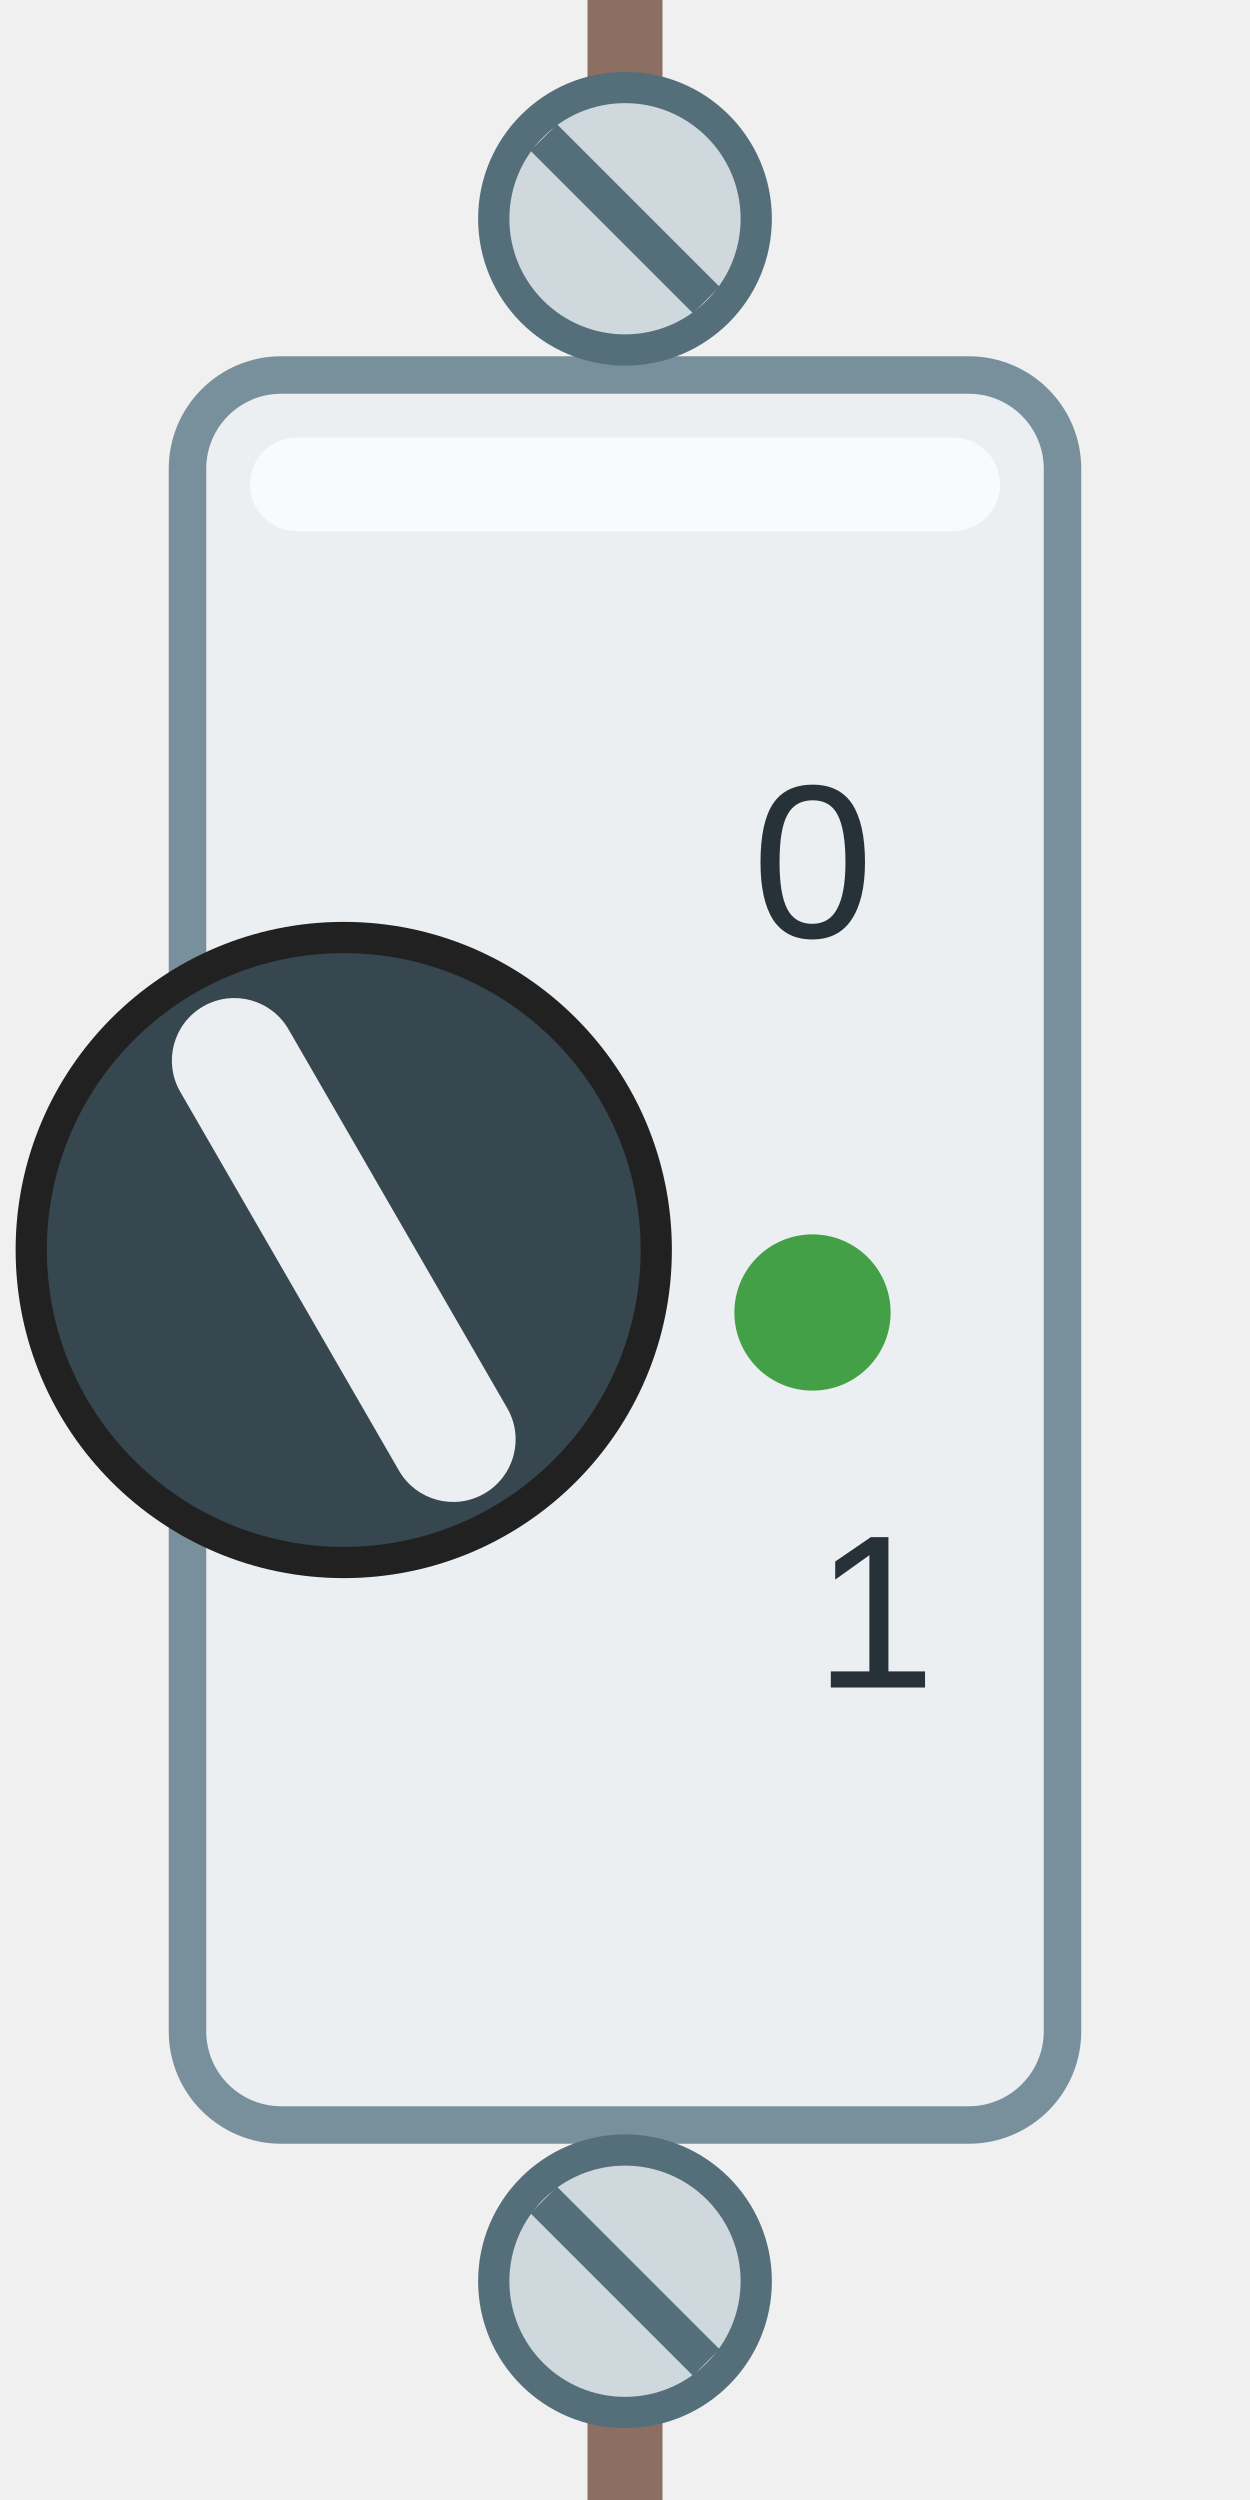
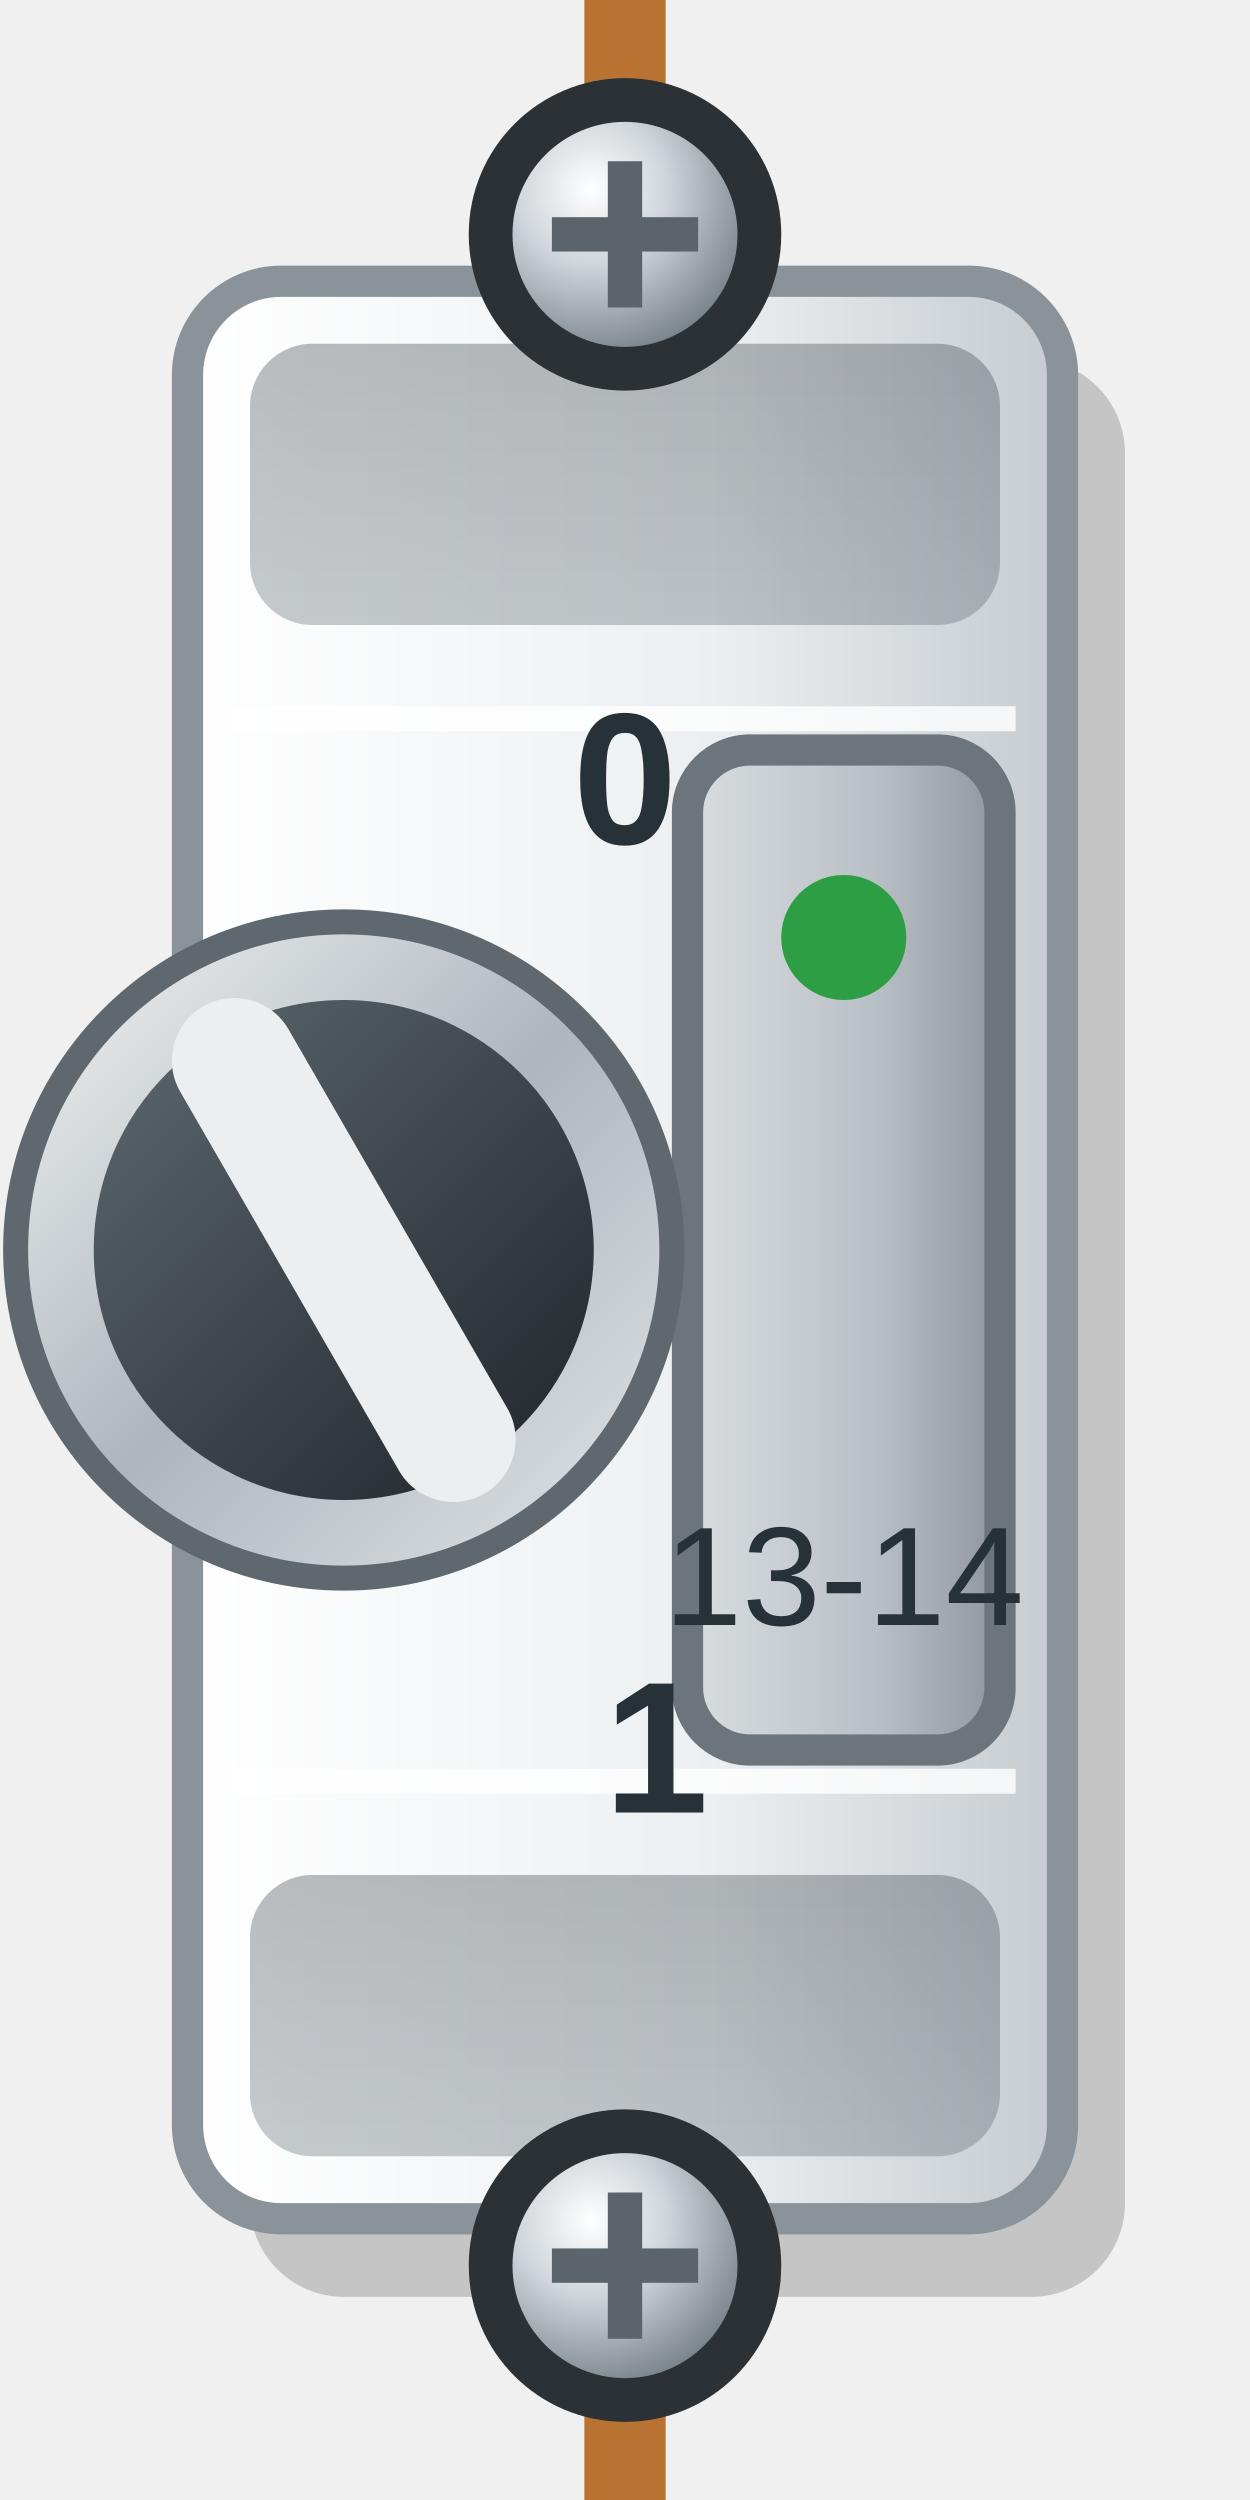
<svg xmlns="http://www.w3.org/2000/svg" width="40" height="80" viewBox="0 0 40 80">
-   <rect x="6" y="12" width="28" height="56" rx="3" fill="#eceff1" stroke="#78909c" stroke-width="1.2" />
-   <rect x="8" y="14" width="24" height="3" rx="1.5" fill="#ffffff" opacity="0.7" />
-   <path d="M20 0V7" stroke="#8d6e63" stroke-width="2.4" />
-   <circle cx="20" cy="7" r="4.2" fill="#cfd8dc" stroke="#546e7a" stroke-width="1" />
-   <path d="M17.4 4.4L22.6 9.6" stroke="#546e7a" stroke-width="1.2" />
-   <path d="M20 80V73" stroke="#8d6e63" stroke-width="2.4" />
-   <circle cx="20" cy="73" r="4.2" fill="#cfd8dc" stroke="#546e7a" stroke-width="1" />
-   <path d="M17.4 70.4L22.6 75.6" stroke="#546e7a" stroke-width="1.2" />
-   <circle cx="11" cy="40" r="10" fill="#37474f" stroke="#212121" />
+   <defs>
+     <linearGradient id="pl" x1="0" y1="0" x2="1" y2="0">
+       <stop offset="0" stop-color="#ffffff" />
+       <stop offset="0.6" stop-color="#eceff1" />
+       <stop offset="1" stop-color="#c5cbd0" />
+     </linearGradient>
+     <linearGradient id="pg" x1="0" y1="0" x2="1" y2="0">
+       <stop offset="0" stop-color="#d9dde0" />
+       <stop offset="0.6" stop-color="#b9c0c5" />
+       <stop offset="1" stop-color="#8f979d" />
+     </linearGradient>
+     <linearGradient id="ps" x1="0" y1="0" x2="1" y2="1">
+       <stop offset="0" stop-color="#5d6971" />
+       <stop offset="1" stop-color="#1f2428" />
+     </linearGradient>
+     <linearGradient id="inc" x1="0" y1="0" x2="0" y2="1">
+       <stop offset="0" stop-color="#3a4248" />
+       <stop offset="1" stop-color="#5f6a72" />
+     </linearGradient>
+     <radialGradient id="me" cx="0.35" cy="0.3" r="0.75">
+       <stop offset="0" stop-color="#ffffff" />
+       <stop offset="0.45" stop-color="#cfd5da" />
+       <stop offset="1" stop-color="#7a848b" />
+     </radialGradient>
+     <linearGradient id="cr" x1="0" y1="0" x2="1" y2="1">
+       <stop offset="0" stop-color="#f4f6f7" />
+       <stop offset="0.5" stop-color="#aeb6bc" />
+       <stop offset="1" stop-color="#e3e7ea" />
+     </linearGradient>
+     <linearGradient id="giallo" x1="0" y1="0" x2="1" y2="1">
+       <stop offset="0" stop-color="#ffe66d" />
+       <stop offset="1" stop-color="#e9b800" />
+     </linearGradient>
+     <linearGradient id="blu" x1="0" y1="0" x2="1" y2="1">
+       <stop offset="0" stop-color="#3f8fe0" />
+       <stop offset="1" stop-color="#0d47a1" />
+     </linearGradient>
+     <radialGradient id="vetro" cx="0.35" cy="0.3" r="0.8">
+       <stop offset="0" stop-color="#ffffff" />
+       <stop offset="0.35" stop-color="#e8eef2" />
+       <stop offset="1" stop-color="#9eacb6" />
+     </radialGradient>
+   </defs>
+   <rect x="8" y="11.5" width="28" height="62" rx="3" fill="#000000" opacity="0.18" />
+   <rect x="6" y="9" width="28" height="62" rx="3" fill="url(#pl)" stroke="#8a9399" stroke-width="1" />
+   <rect x="8" y="11" width="24" height="9" rx="2" fill="url(#inc)" opacity="0.35" />
+   <rect x="8" y="60" width="24" height="9" rx="2" fill="url(#inc)" opacity="0.35" />
+   <path d="M7.5 23H32.5M7.5 57H32.5" stroke="#ffffff" stroke-width="0.8" opacity="0.8" />
+   <path d="M20 0V7.5" stroke="#b87333" stroke-width="2.6" />
+   <circle cx="20" cy="7.5" r="5" fill="#2b3135" />
+   <circle cx="20" cy="7.5" r="3.6" fill="url(#me)" />
+   <path d="M17.66 7.5H22.34M20 5.16V9.84" stroke="#5b646a" stroke-width="1.1" />
+   <path d="M20 80V72.5" stroke="#b87333" stroke-width="2.6" />
+   <circle cx="20" cy="72.5" r="5" fill="#2b3135" />
+   <circle cx="20" cy="72.5" r="3.6" fill="url(#me)" />
+   <path d="M17.66 72.5H22.34M20 70.16V74.84" stroke="#5b646a" stroke-width="1.1" />
+   <rect x="22" y="24" width="10" height="32" rx="2" fill="url(#pg)" stroke="#6c757b" />
+   <text x="27" y="52" font-size="4.5" text-anchor="middle" fill="#263238" font-family="Segoe UI, Arial, sans-serif">13-14</text>
+   <circle cx="11" cy="40" r="10.5" fill="url(#cr)" stroke="#5f686e" stroke-width="0.8" />
+   <circle cx="11" cy="40" r="8" fill="url(#ps)" />
  <rect x="9" y="31" width="4" height="18" rx="2" fill="#eceff1" transform="rotate(-30 11 40)" />
-   <text x="26" y="30" font-size="7" text-anchor="middle" fill="#263238" font-family="Segoe UI, Arial, sans-serif">0</text>
-   <text x="28" y="54" font-size="7" text-anchor="middle" fill="#263238" font-family="Segoe UI, Arial, sans-serif">1</text>
-   <circle cx="26" cy="42" r="2.5" fill="#43a047" />
+   <text x="20" y="27" font-size="6" text-anchor="middle" fill="#263238" font-family="Segoe UI, Arial, sans-serif" font-weight="bold">0</text>
+   <text x="21" y="58" font-size="6" text-anchor="middle" fill="#263238" font-family="Segoe UI, Arial, sans-serif" font-weight="bold">1</text>
+   <circle cx="27" cy="30" r="2" fill="#2e9e44" />
</svg>
